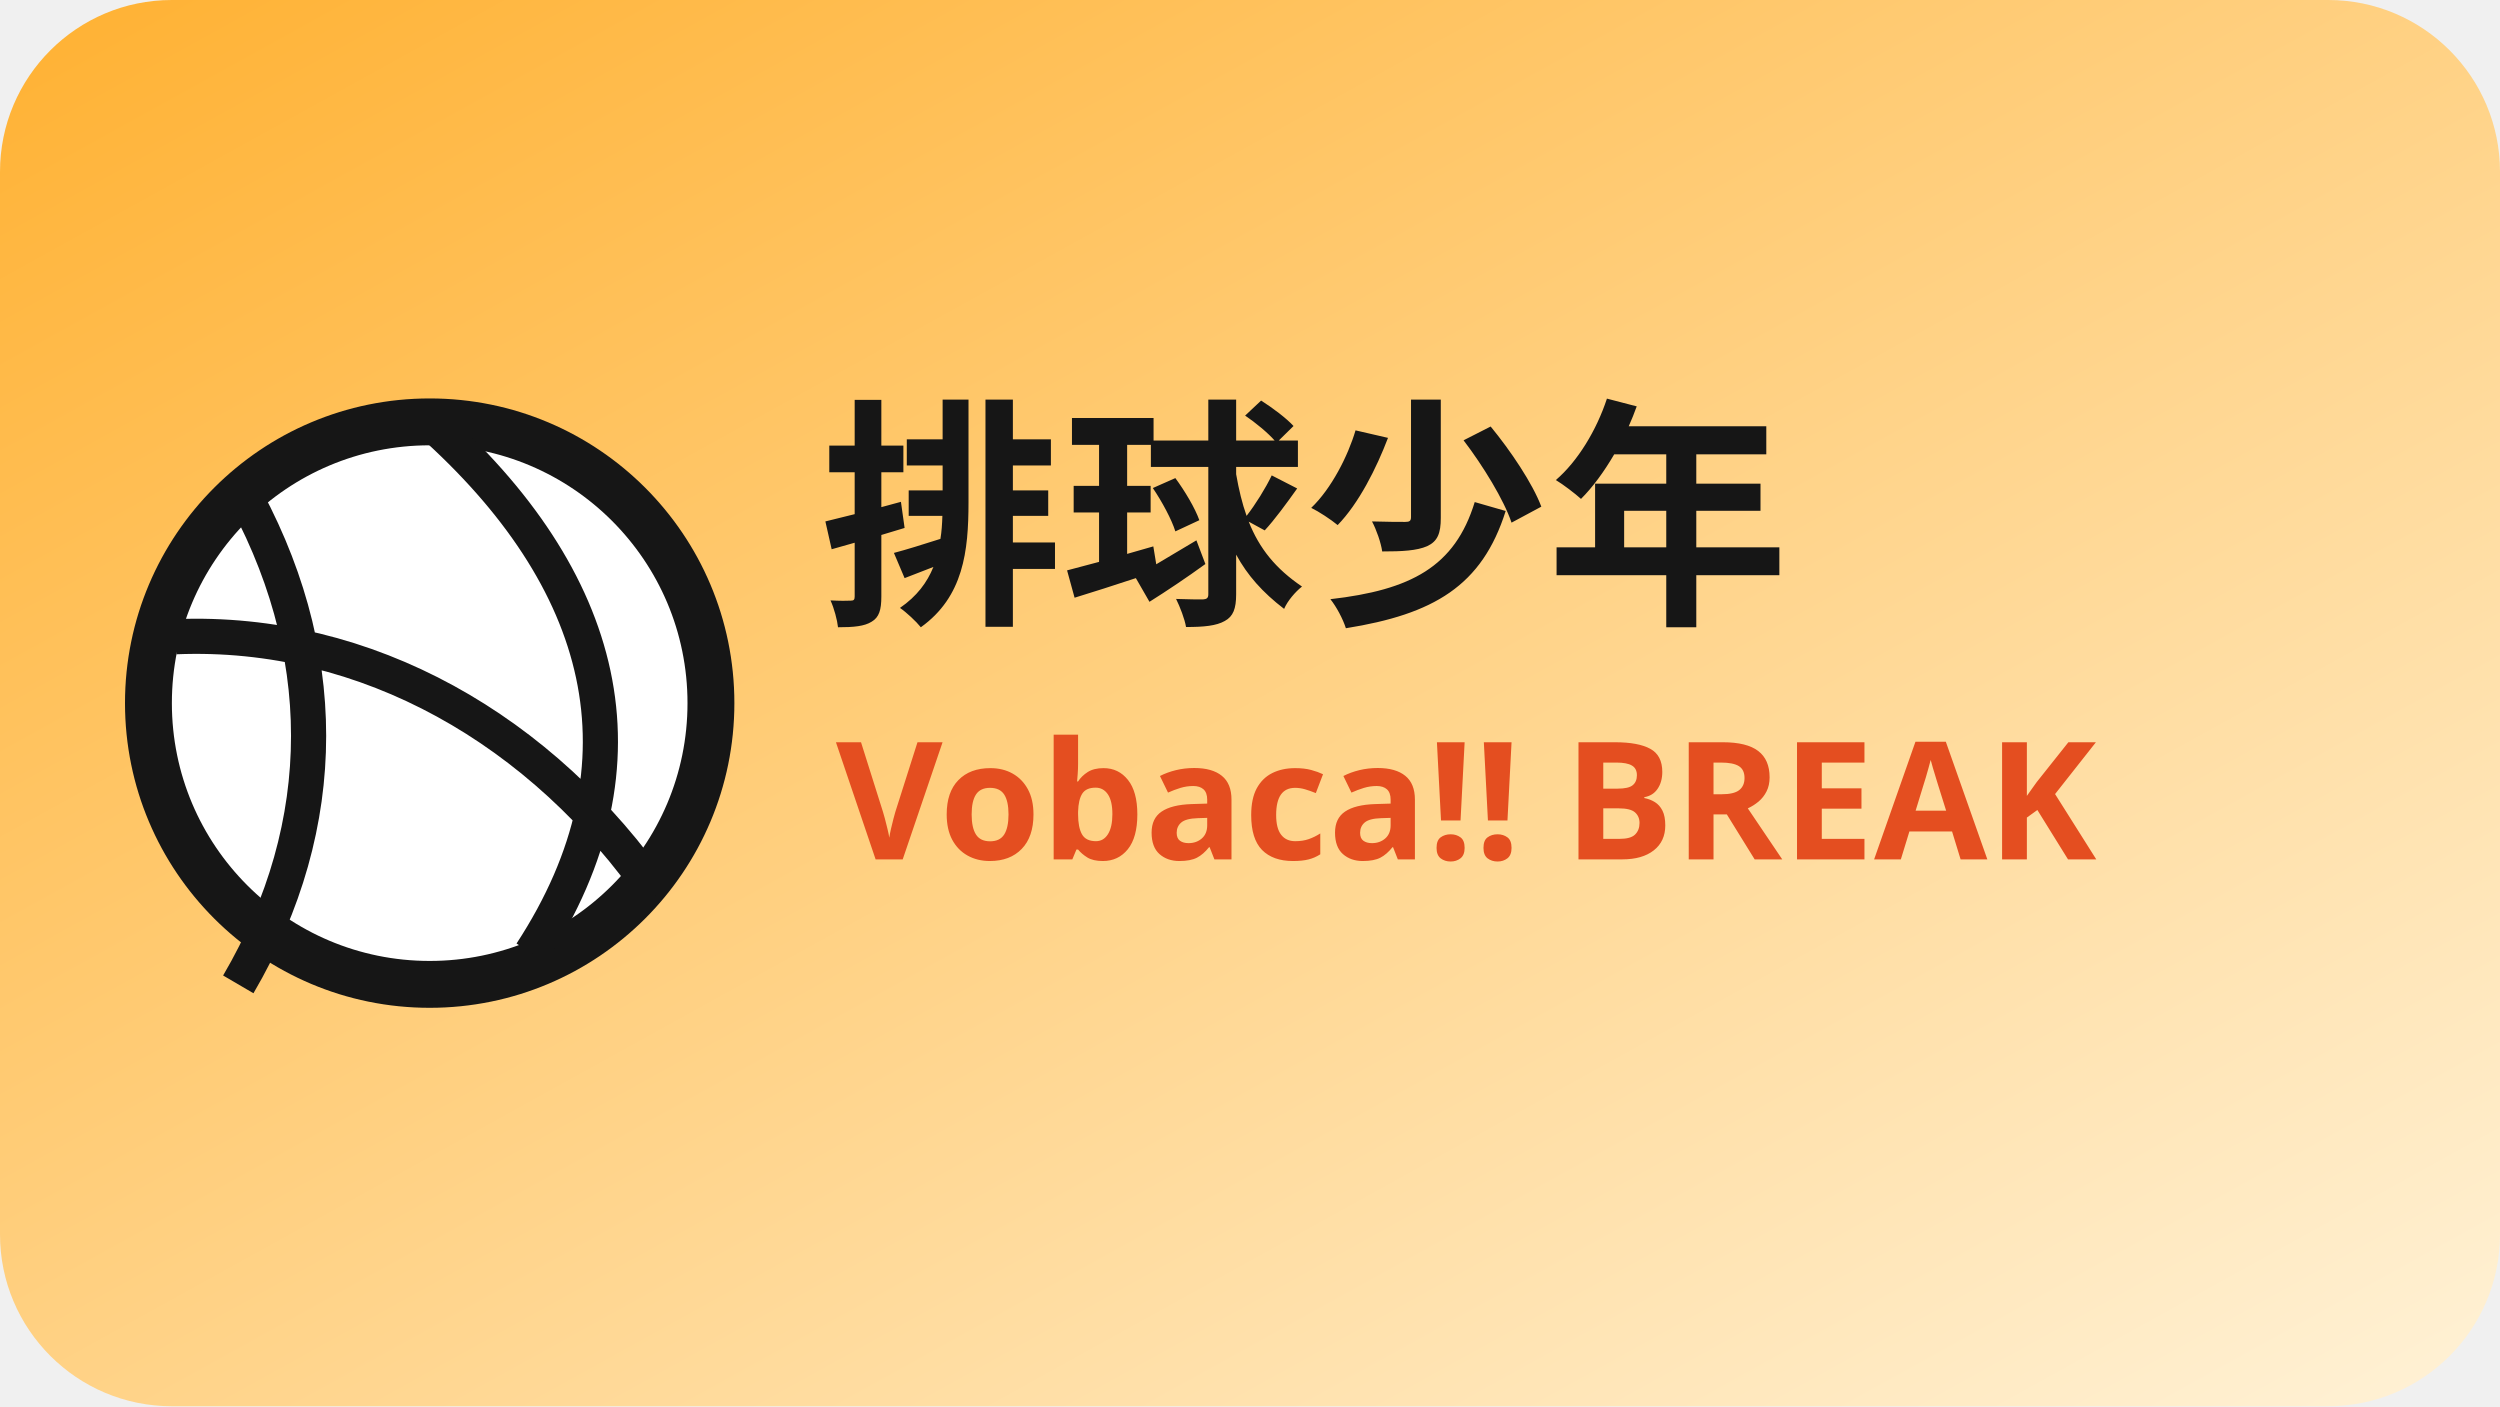
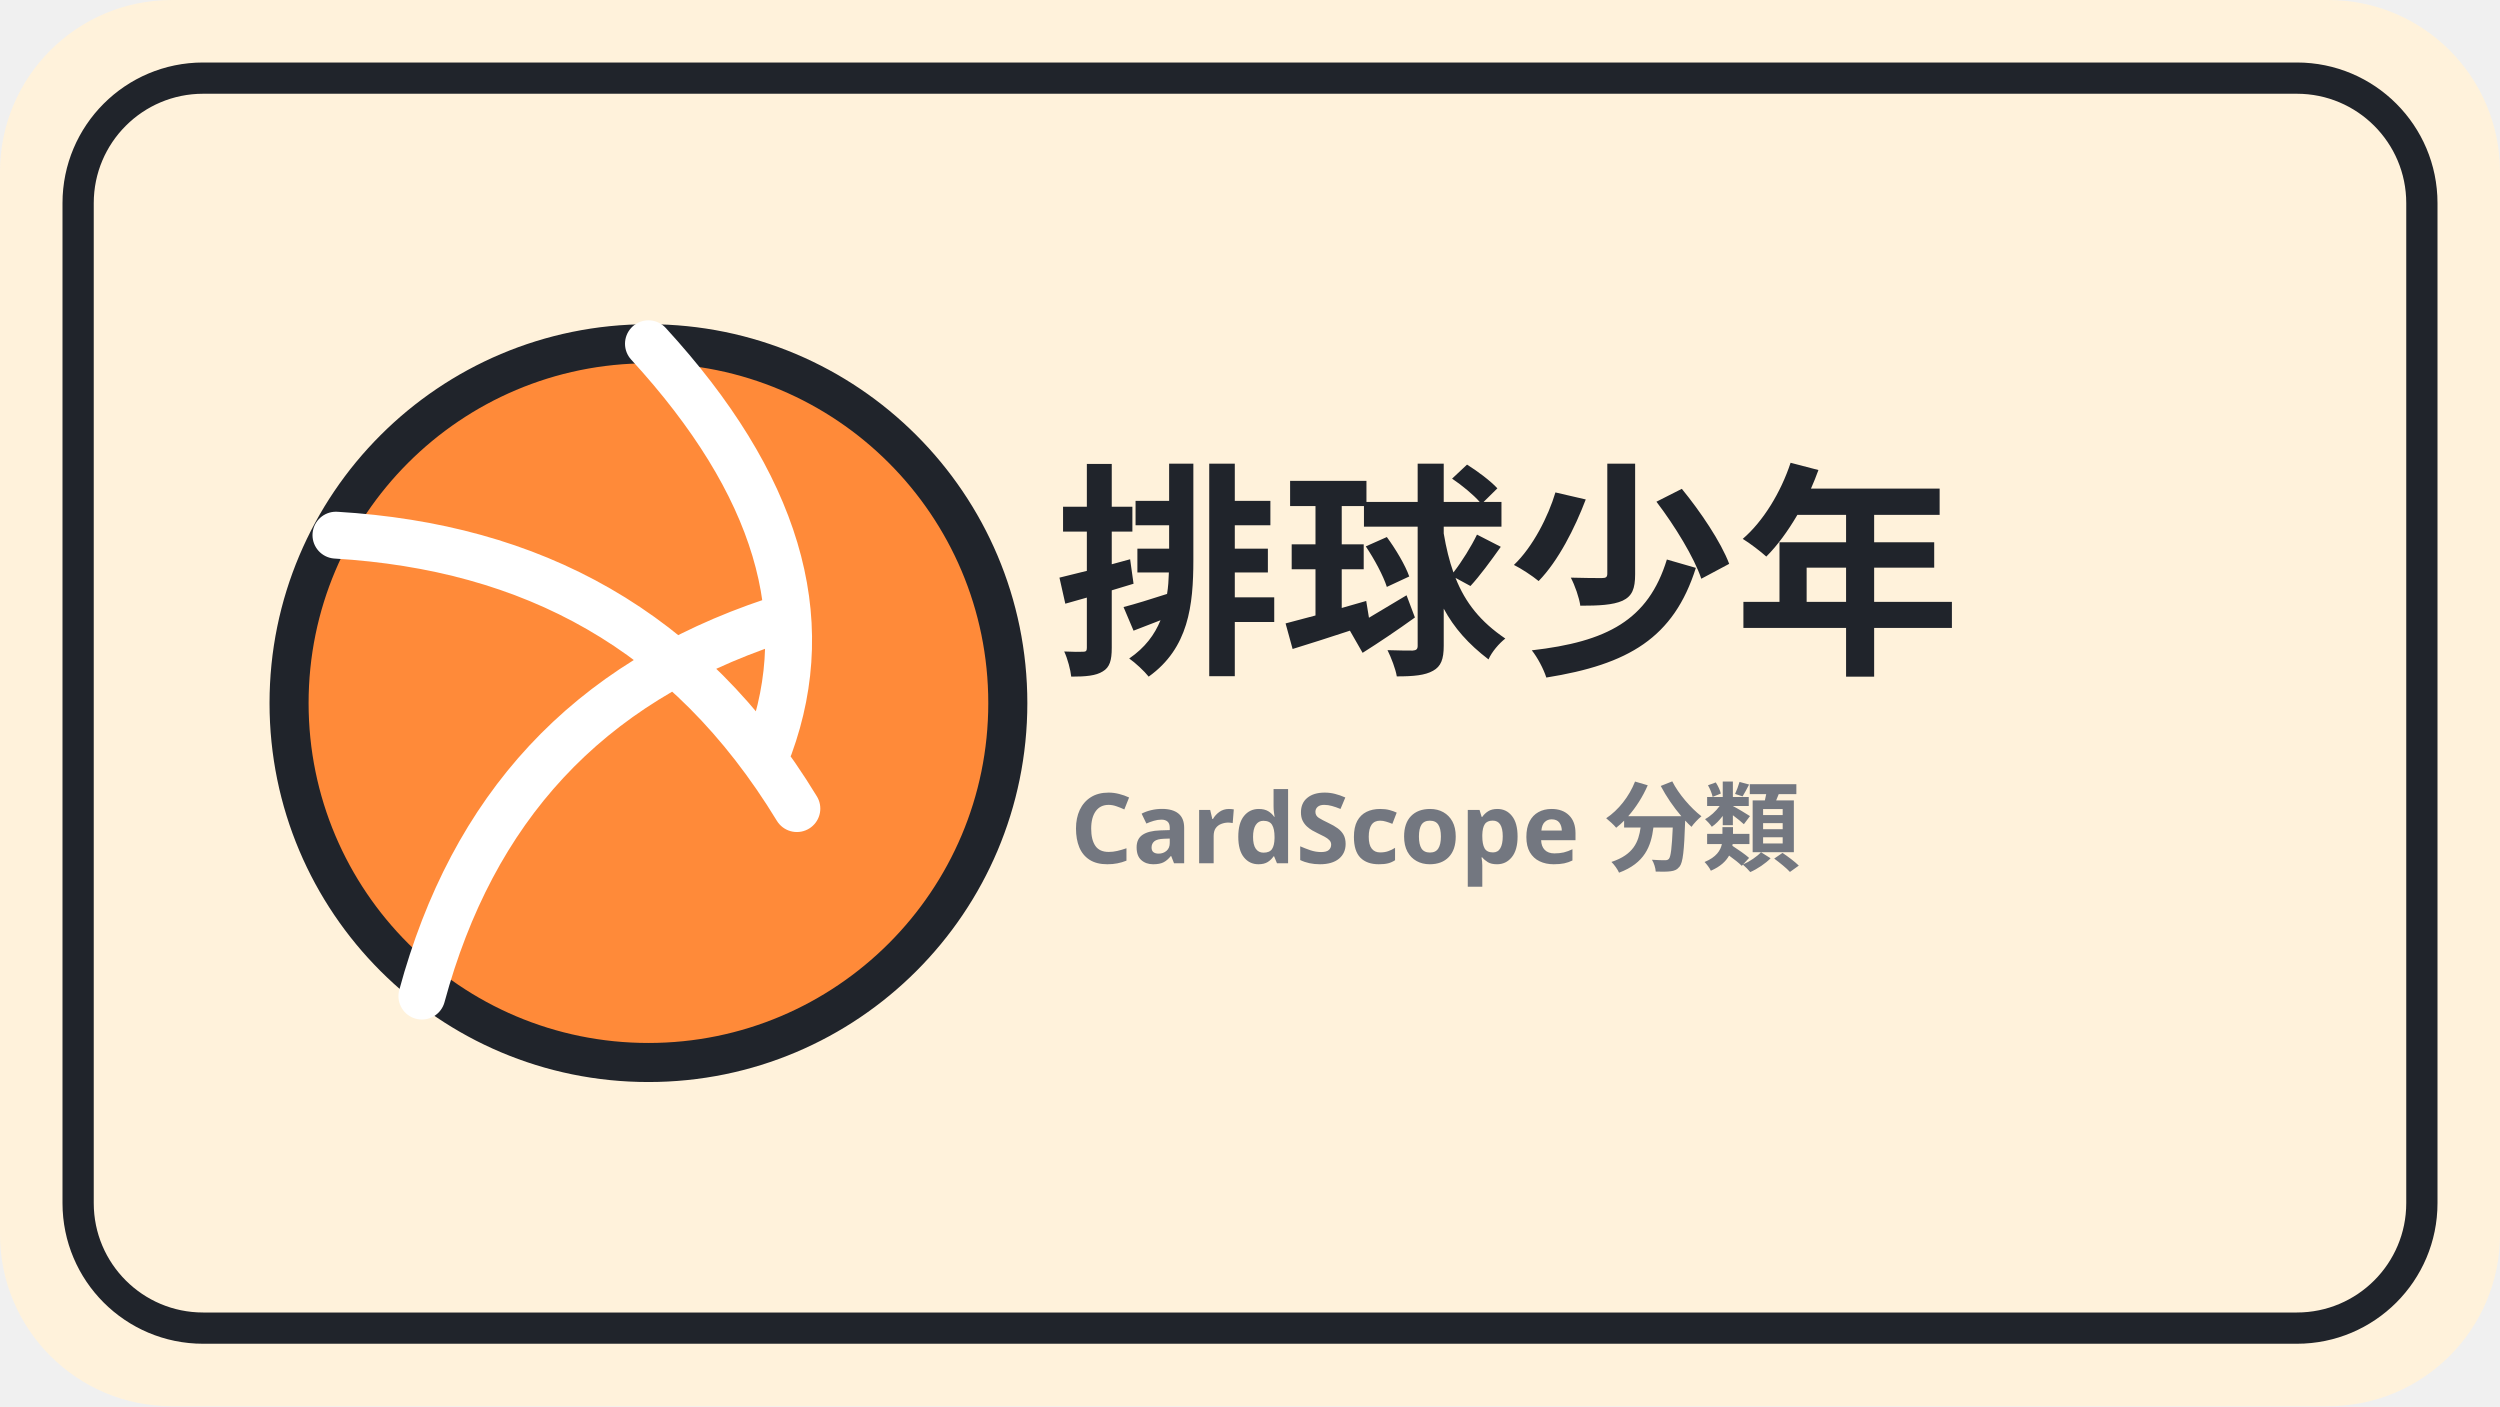
- <svg xmlns="http://www.w3.org/2000/svg" width="640" height="360" viewBox="0 0 640 360">
-   <defs>
-     <linearGradient id="g" x2="1" y2="1">
-       <stop stop-color="#ffb132" />
-       <stop offset="1" stop-color="#fff2d7" />
-     </linearGradient>
-   </defs>
-   <rect width="640" height="360" rx="44" fill="url(#g)" />
-   <circle cx="110" cy="180" r="72" fill="#fff" stroke="#161616" stroke-width="12" />
-   <path d="M110 108c45 40 58 87 26 136M45 163c49-2 94 24 123 66M61 124c24 42 24 87 0 128" fill="none" stroke="#161616" stroke-width="9" />
-   <text x="210" y="155" font-family="system-ui,sans-serif" font-size="62" font-weight="950" fill="#161616">排球少年</text>
-   <text x="214" y="220" font-family="system-ui,sans-serif" font-size="42" font-weight="900" fill="#e44e20">Vobaca!! BREAK</text>
+ <svg xmlns="http://www.w3.org/2000/svg" viewBox="0 0 640 360" role="img" aria-labelledby="t d">
+   <rect width="640" height="360" rx="44" fill="#fff2db" />
+   <rect x="20" y="20" width="600" height="320" rx="32" fill="none" stroke="#20242b" stroke-width="8" />
+   <g transform="translate(56 70)">
+     <circle cx="110" cy="110" r="92" fill="#ff8a39" stroke="#20242b" stroke-width="10" />
+     <path d="M110 18c33 36 43 70 31 103M30 67c50 3 90 24 118 70M52 185c13-48 42-80 90-96" fill="none" stroke="#fff" stroke-width="12" stroke-linecap="round" />
+   </g>
+   <text x="270" y="168" font-family="system-ui,sans-serif" font-size="58" font-weight="800" fill="#20242b">排球少年</text>
+   <text x="274" y="221" font-family="system-ui,sans-serif" font-size="25" font-weight="700" fill="#737780">CardScope 分類</text>
</svg>
